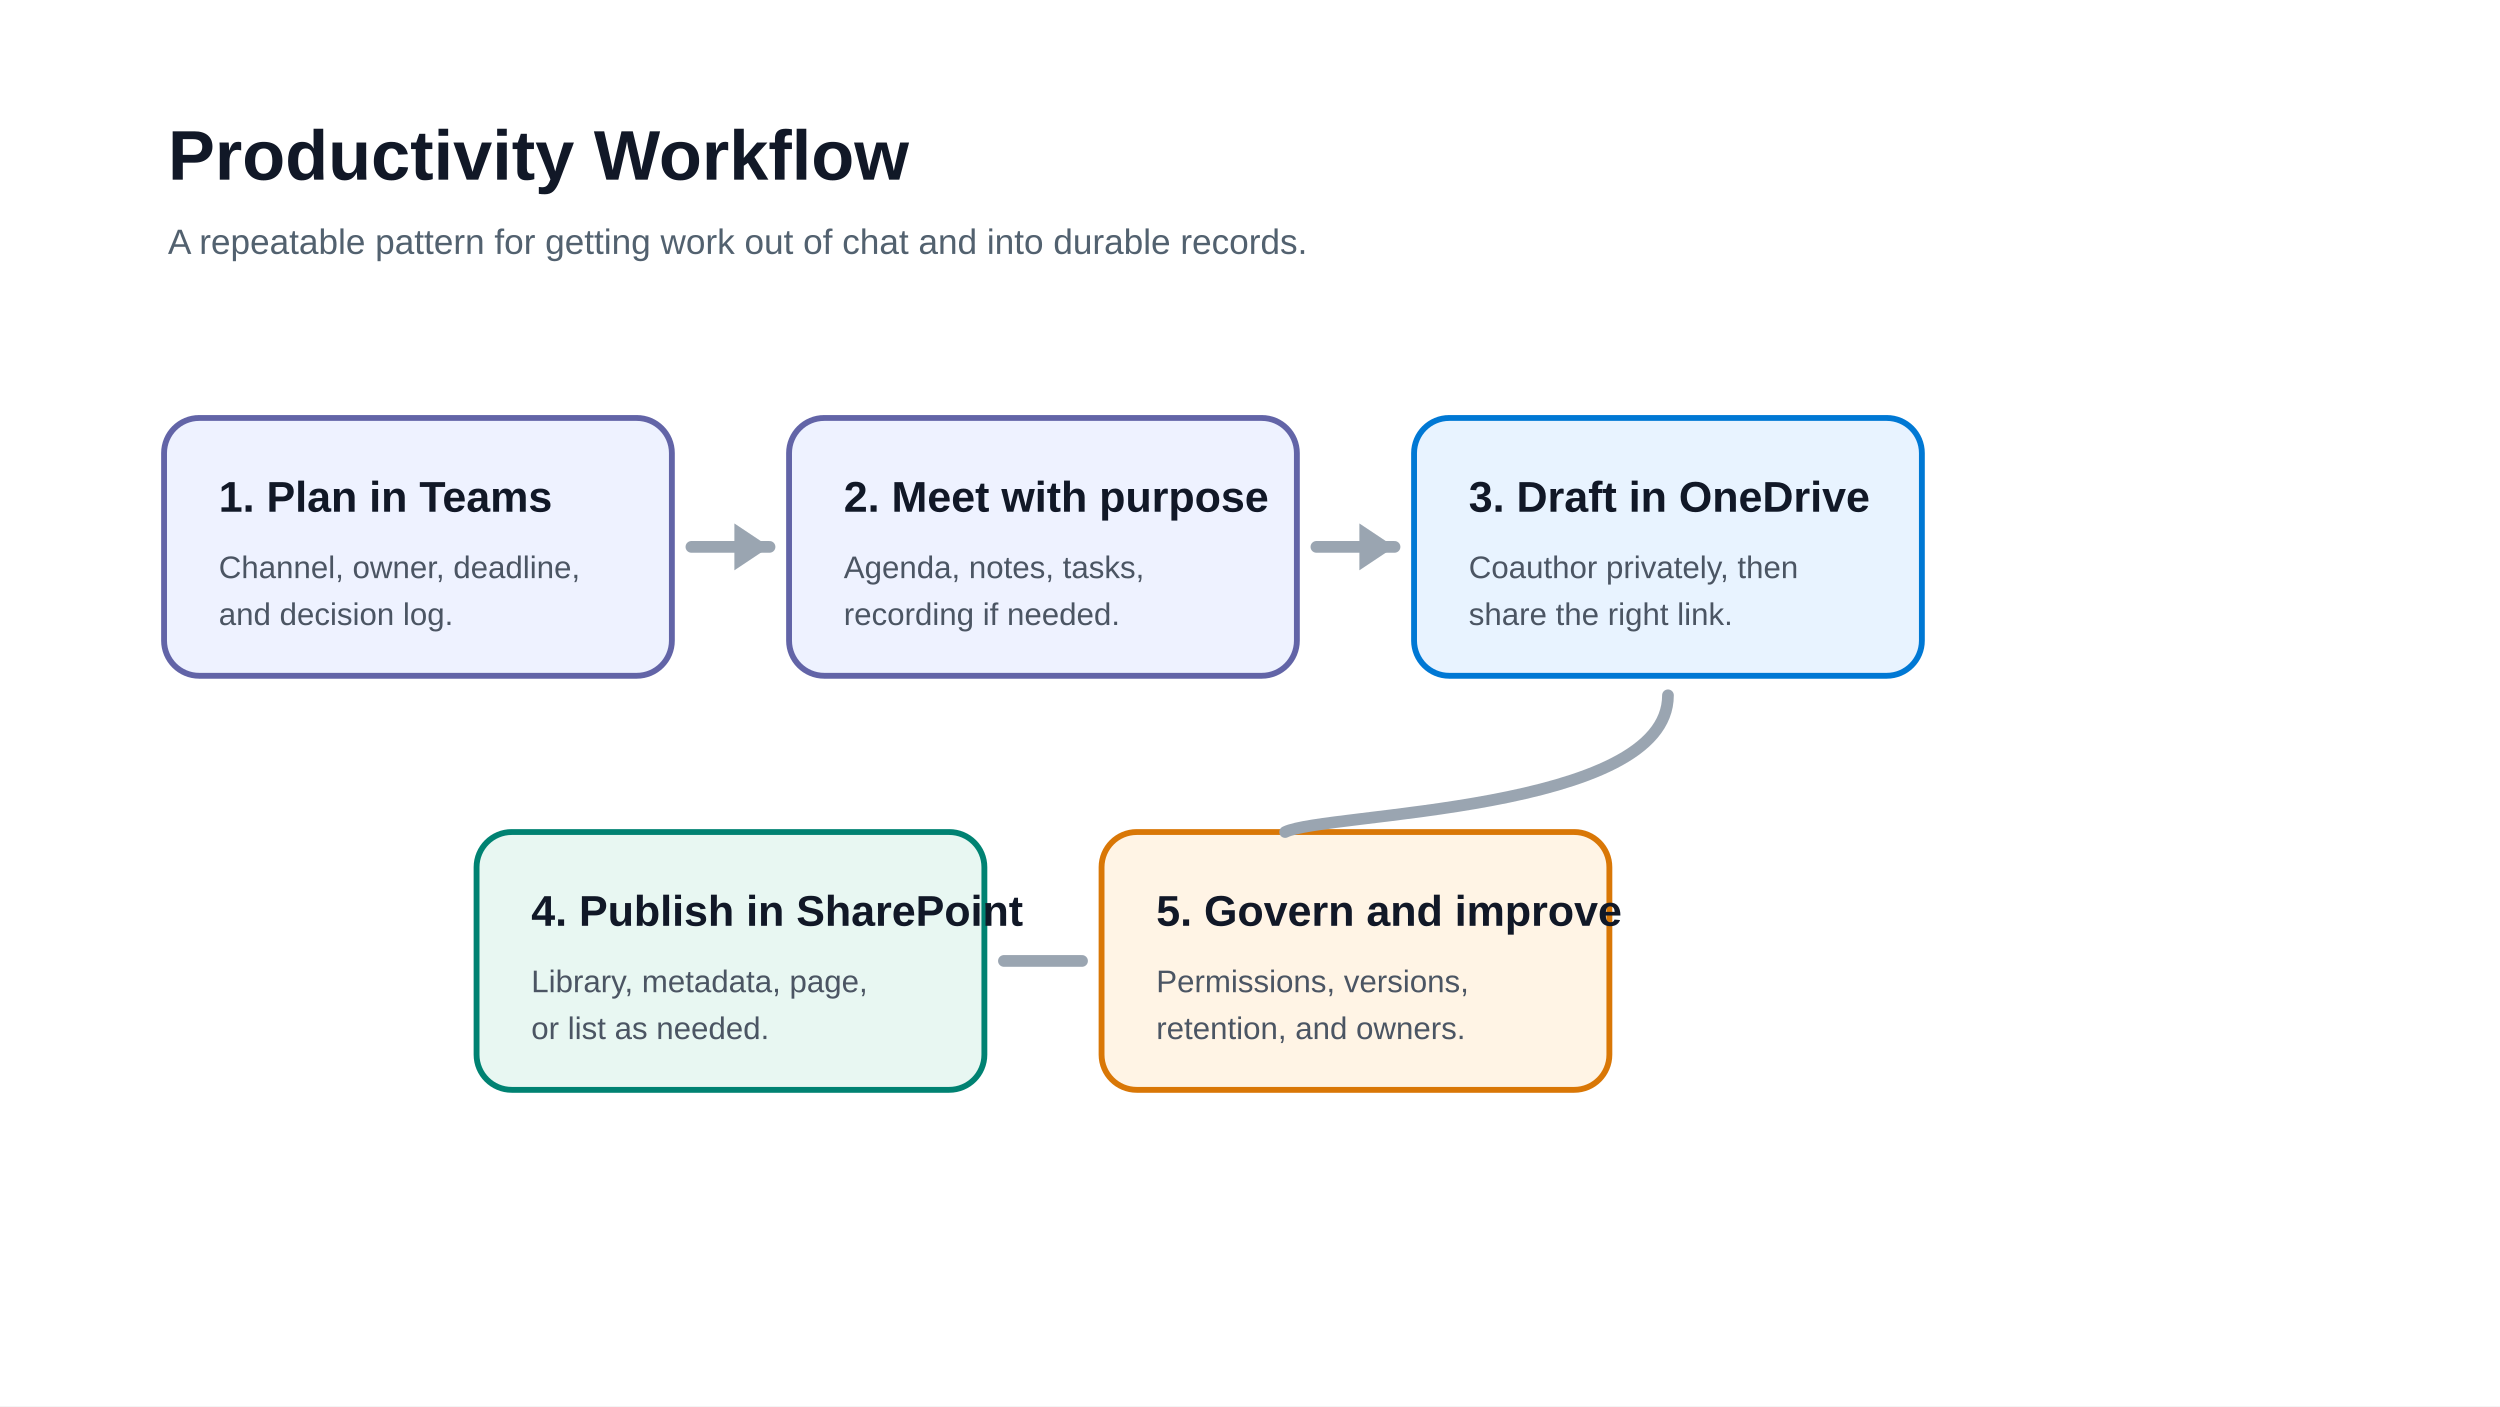
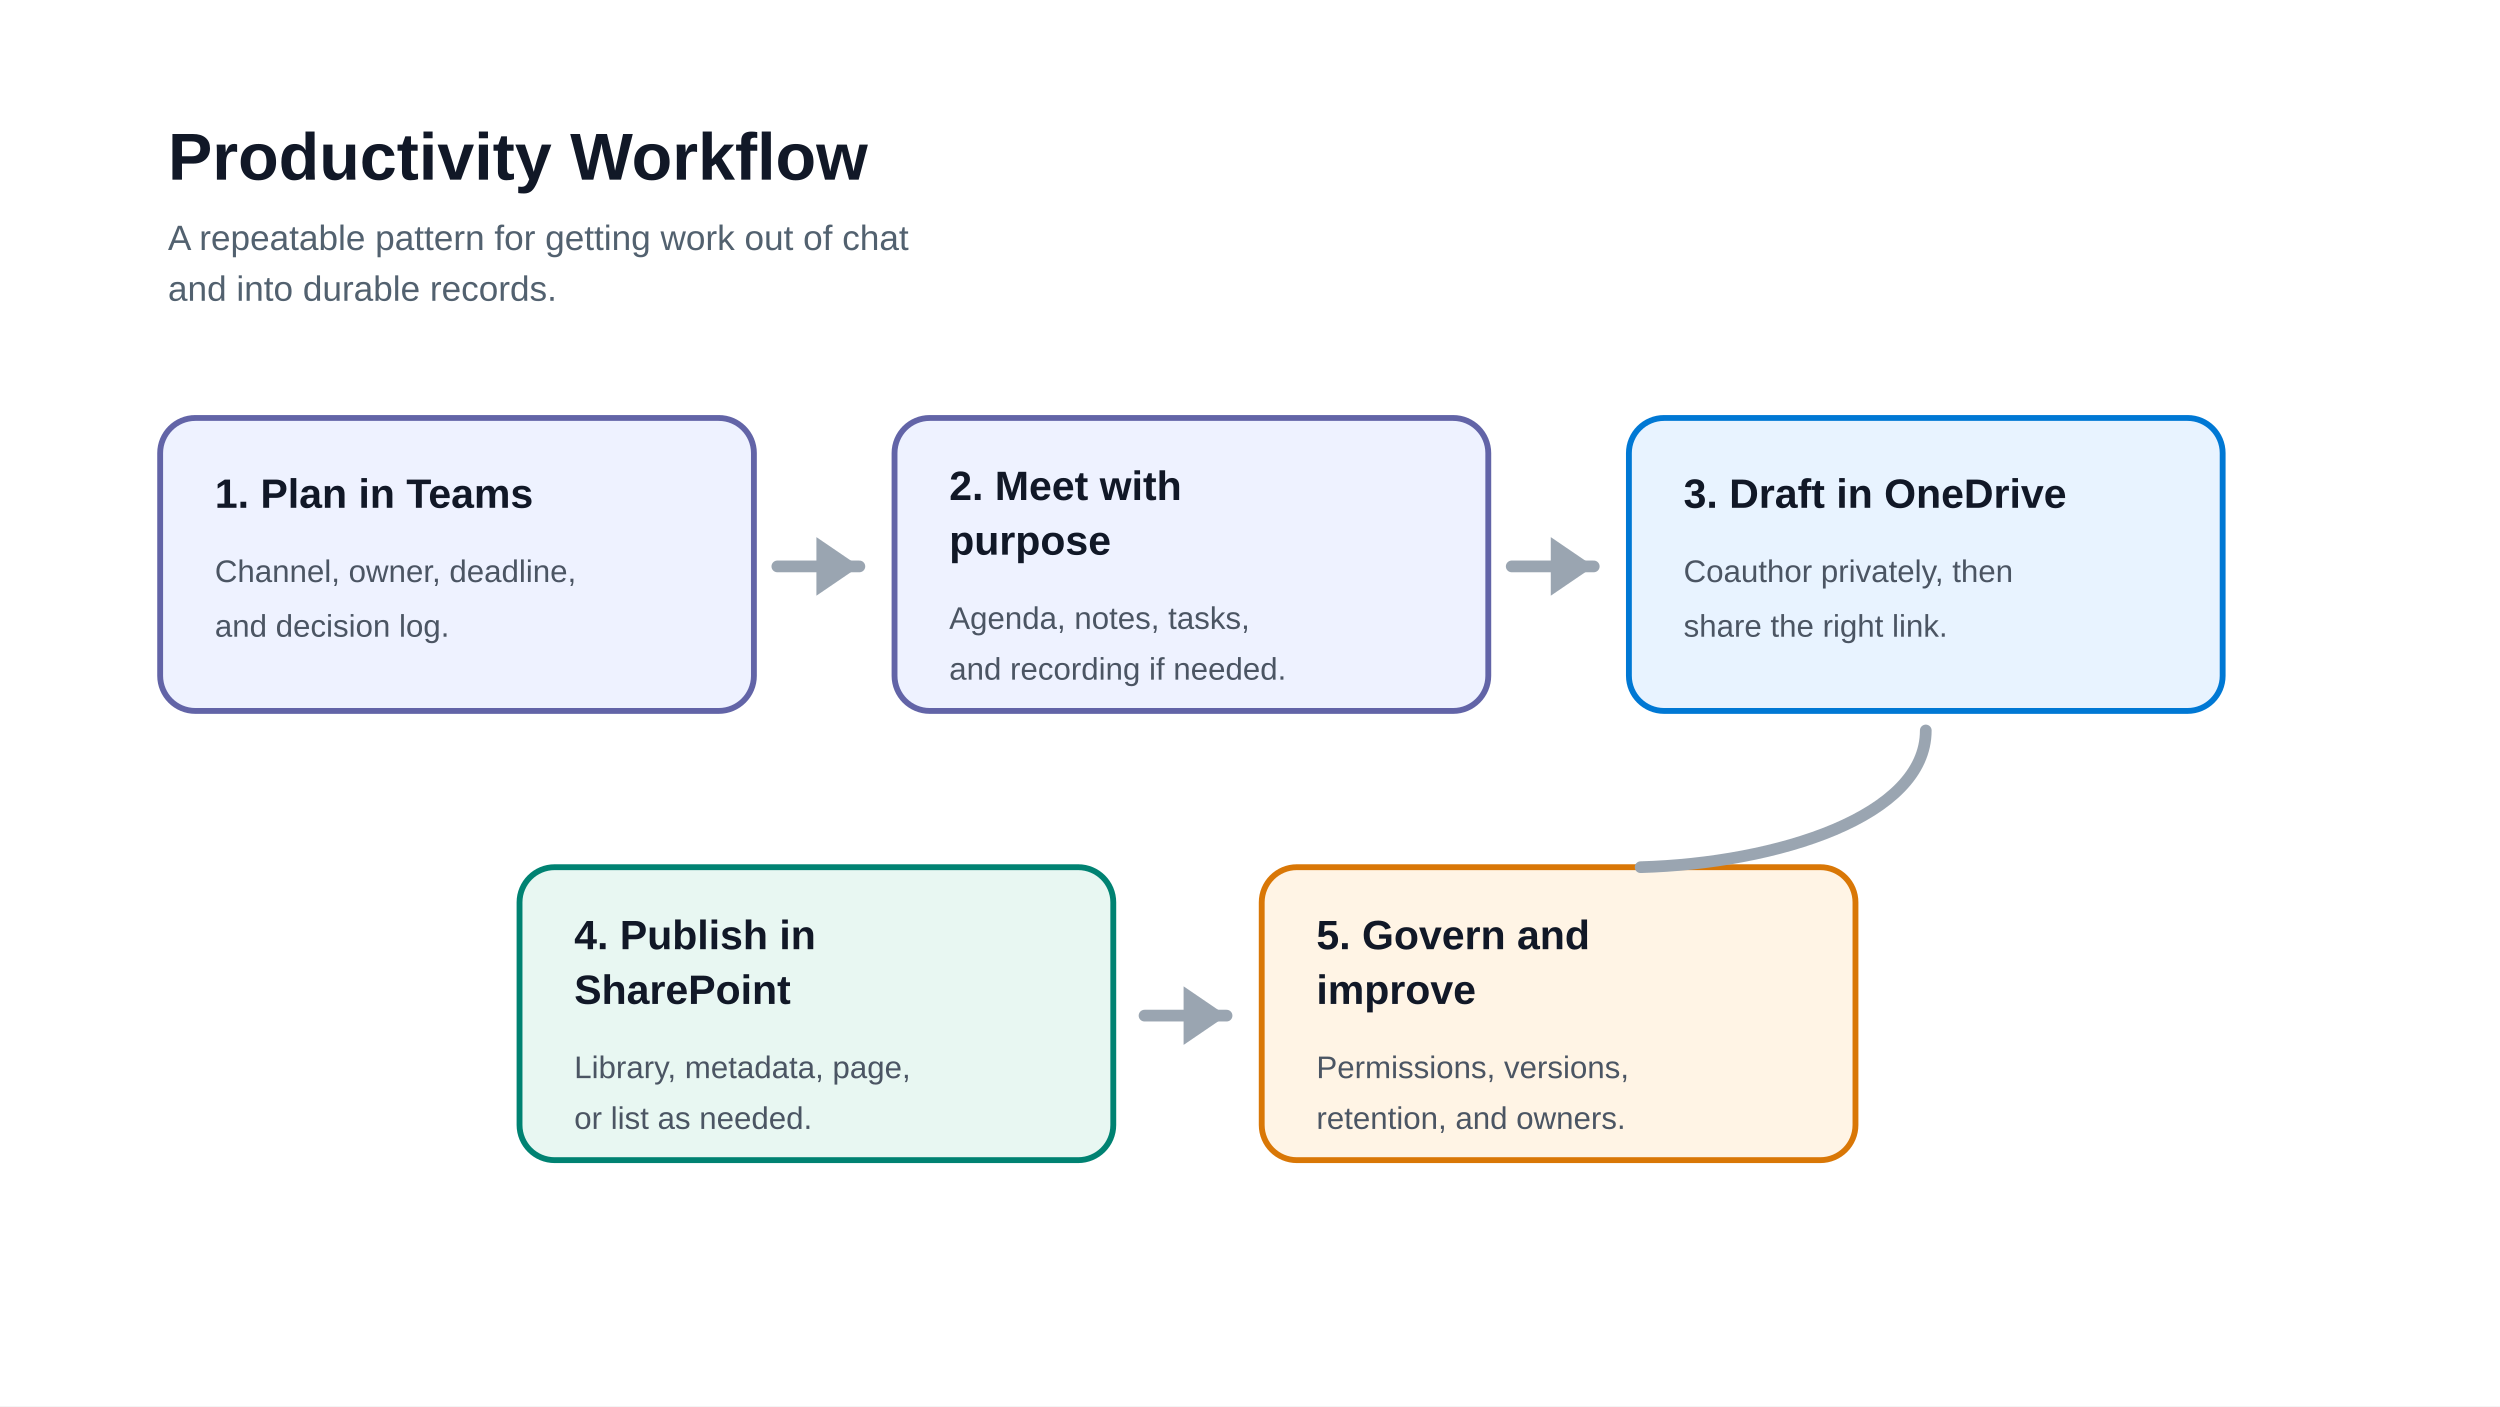
<svg xmlns="http://www.w3.org/2000/svg" viewBox="0 0 1280 720" role="img" aria-labelledby="title desc">
  <rect width="1280" height="720" fill="#fff" />
-   <text x="86" y="92" font-family="Segoe UI, Arial, sans-serif" font-size="36" font-weight="800" fill="#111827">Productivity Workflow</text>
-   <text x="86" y="130" font-family="Segoe UI, Arial, sans-serif" font-size="18" fill="#52616f">A repeatable pattern for getting work out of chat and into durable records.</text>
+   <text x="86" y="92" font-family="Segoe UI, Arial, sans-serif" font-size="34" font-weight="800" fill="#111827">Productivity Workflow</text>
+   <text x="86" y="128" font-family="Segoe UI, Arial, sans-serif" font-size="18" fill="#52616f">A repeatable pattern for getting work out of chat</text>
+   <text x="86" y="154" font-family="Segoe UI, Arial, sans-serif" font-size="18" fill="#52616f">and into durable records.</text>
  <g font-family="Segoe UI, Arial, sans-serif">
-     <g transform="translate(84 214)">
-       <rect width="260" height="132" rx="18" fill="#eef2ff" stroke="#6264a7" stroke-width="3" />
-       <text x="28" y="48" font-size="22" font-weight="800" fill="#111827">1. Plan in Teams</text>
-       <text x="28" y="82" font-size="16" fill="#4b5563">Channel, owner, deadline,</text>
-       <text x="28" y="106" font-size="16" fill="#4b5563">and decision log.</text>
+     <g transform="translate(82 214)">
+       <rect width="304" height="150" rx="18" fill="#eef2ff" stroke="#6264a7" stroke-width="3" />
+       <text x="28" y="46" font-size="21" font-weight="800" fill="#111827">1. Plan in Teams</text>
+       <text x="28" y="84" font-size="16" fill="#4b5563">Channel, owner, deadline,</text>
+       <text x="28" y="112" font-size="16" fill="#4b5563">and decision log.</text>
    </g>
-     <g transform="translate(404 214)">
-       <rect width="260" height="132" rx="18" fill="#eef2ff" stroke="#6264a7" stroke-width="3" />
-       <text x="28" y="48" font-size="22" font-weight="800" fill="#111827">2. Meet with purpose</text>
-       <text x="28" y="82" font-size="16" fill="#4b5563">Agenda, notes, tasks,</text>
-       <text x="28" y="106" font-size="16" fill="#4b5563">recording if needed.</text>
+     <g transform="translate(458 214)">
+       <rect width="304" height="150" rx="18" fill="#eef2ff" stroke="#6264a7" stroke-width="3" />
+       <text x="28" y="42" font-size="21" font-weight="800" fill="#111827">2. Meet with</text>
+       <text x="28" y="70" font-size="21" font-weight="800" fill="#111827">purpose</text>
+       <text x="28" y="108" font-size="16" fill="#4b5563">Agenda, notes, tasks,</text>
+       <text x="28" y="134" font-size="16" fill="#4b5563">and recording if needed.</text>
    </g>
-     <g transform="translate(724 214)">
-       <rect width="260" height="132" rx="18" fill="#e8f3ff" stroke="#0078d4" stroke-width="3" />
-       <text x="28" y="48" font-size="22" font-weight="800" fill="#111827">3. Draft in OneDrive</text>
-       <text x="28" y="82" font-size="16" fill="#4b5563">Coauthor privately, then</text>
-       <text x="28" y="106" font-size="16" fill="#4b5563">share the right link.</text>
+     <g transform="translate(834 214)">
+       <rect width="304" height="150" rx="18" fill="#e8f3ff" stroke="#0078d4" stroke-width="3" />
+       <text x="28" y="46" font-size="21" font-weight="800" fill="#111827">3. Draft in OneDrive</text>
+       <text x="28" y="84" font-size="16" fill="#4b5563">Coauthor privately, then</text>
+       <text x="28" y="112" font-size="16" fill="#4b5563">share the right link.</text>
    </g>
-     <g transform="translate(244 426)">
-       <rect width="260" height="132" rx="18" fill="#e8f7f2" stroke="#008272" stroke-width="3" />
-       <text x="28" y="48" font-size="22" font-weight="800" fill="#111827">4. Publish in SharePoint</text>
-       <text x="28" y="82" font-size="16" fill="#4b5563">Library, metadata, page,</text>
-       <text x="28" y="106" font-size="16" fill="#4b5563">or list as needed.</text>
+     <g transform="translate(266 444)">
+       <rect width="304" height="150" rx="18" fill="#e8f7f2" stroke="#008272" stroke-width="3" />
+       <text x="28" y="42" font-size="21" font-weight="800" fill="#111827">4. Publish in</text>
+       <text x="28" y="70" font-size="21" font-weight="800" fill="#111827">SharePoint</text>
+       <text x="28" y="108" font-size="16" fill="#4b5563">Library, metadata, page,</text>
+       <text x="28" y="134" font-size="16" fill="#4b5563">or list as needed.</text>
    </g>
-     <g transform="translate(564 426)">
-       <rect width="260" height="132" rx="18" fill="#fff4e5" stroke="#d97706" stroke-width="3" />
-       <text x="28" y="48" font-size="22" font-weight="800" fill="#111827">5. Govern and improve</text>
-       <text x="28" y="82" font-size="16" fill="#4b5563">Permissions, versions,</text>
-       <text x="28" y="106" font-size="16" fill="#4b5563">retention, and owners.</text>
+     <g transform="translate(646 444)">
+       <rect width="304" height="150" rx="18" fill="#fff4e5" stroke="#d97706" stroke-width="3" />
+       <text x="28" y="42" font-size="21" font-weight="800" fill="#111827">5. Govern and</text>
+       <text x="28" y="70" font-size="21" font-weight="800" fill="#111827">improve</text>
+       <text x="28" y="108" font-size="16" fill="#4b5563">Permissions, versions,</text>
+       <text x="28" y="134" font-size="16" fill="#4b5563">retention, and owners.</text>
    </g>
  </g>
-   <path d="M354 280h40M674 280h40M854 356c0 60-176 60-196 70M514 492h40" stroke="#9aa5b1" stroke-width="6" stroke-linecap="round" fill="none" />
-   <path d="m394 280-18-12v24Zm320 0-18-12v24Z" fill="#9aa5b1" />
+   <path d="M398 290h42M774 290h42M986 374c0 44-76 68-146 70M586 520h42" stroke="#9aa5b1" stroke-width="6" stroke-linecap="round" fill="none" />
+   <path d="M440 290l-22-15v30ZM816 290l-22-15v30ZM628 520l-22-15v30Z" fill="#9aa5b1" />
</svg>
